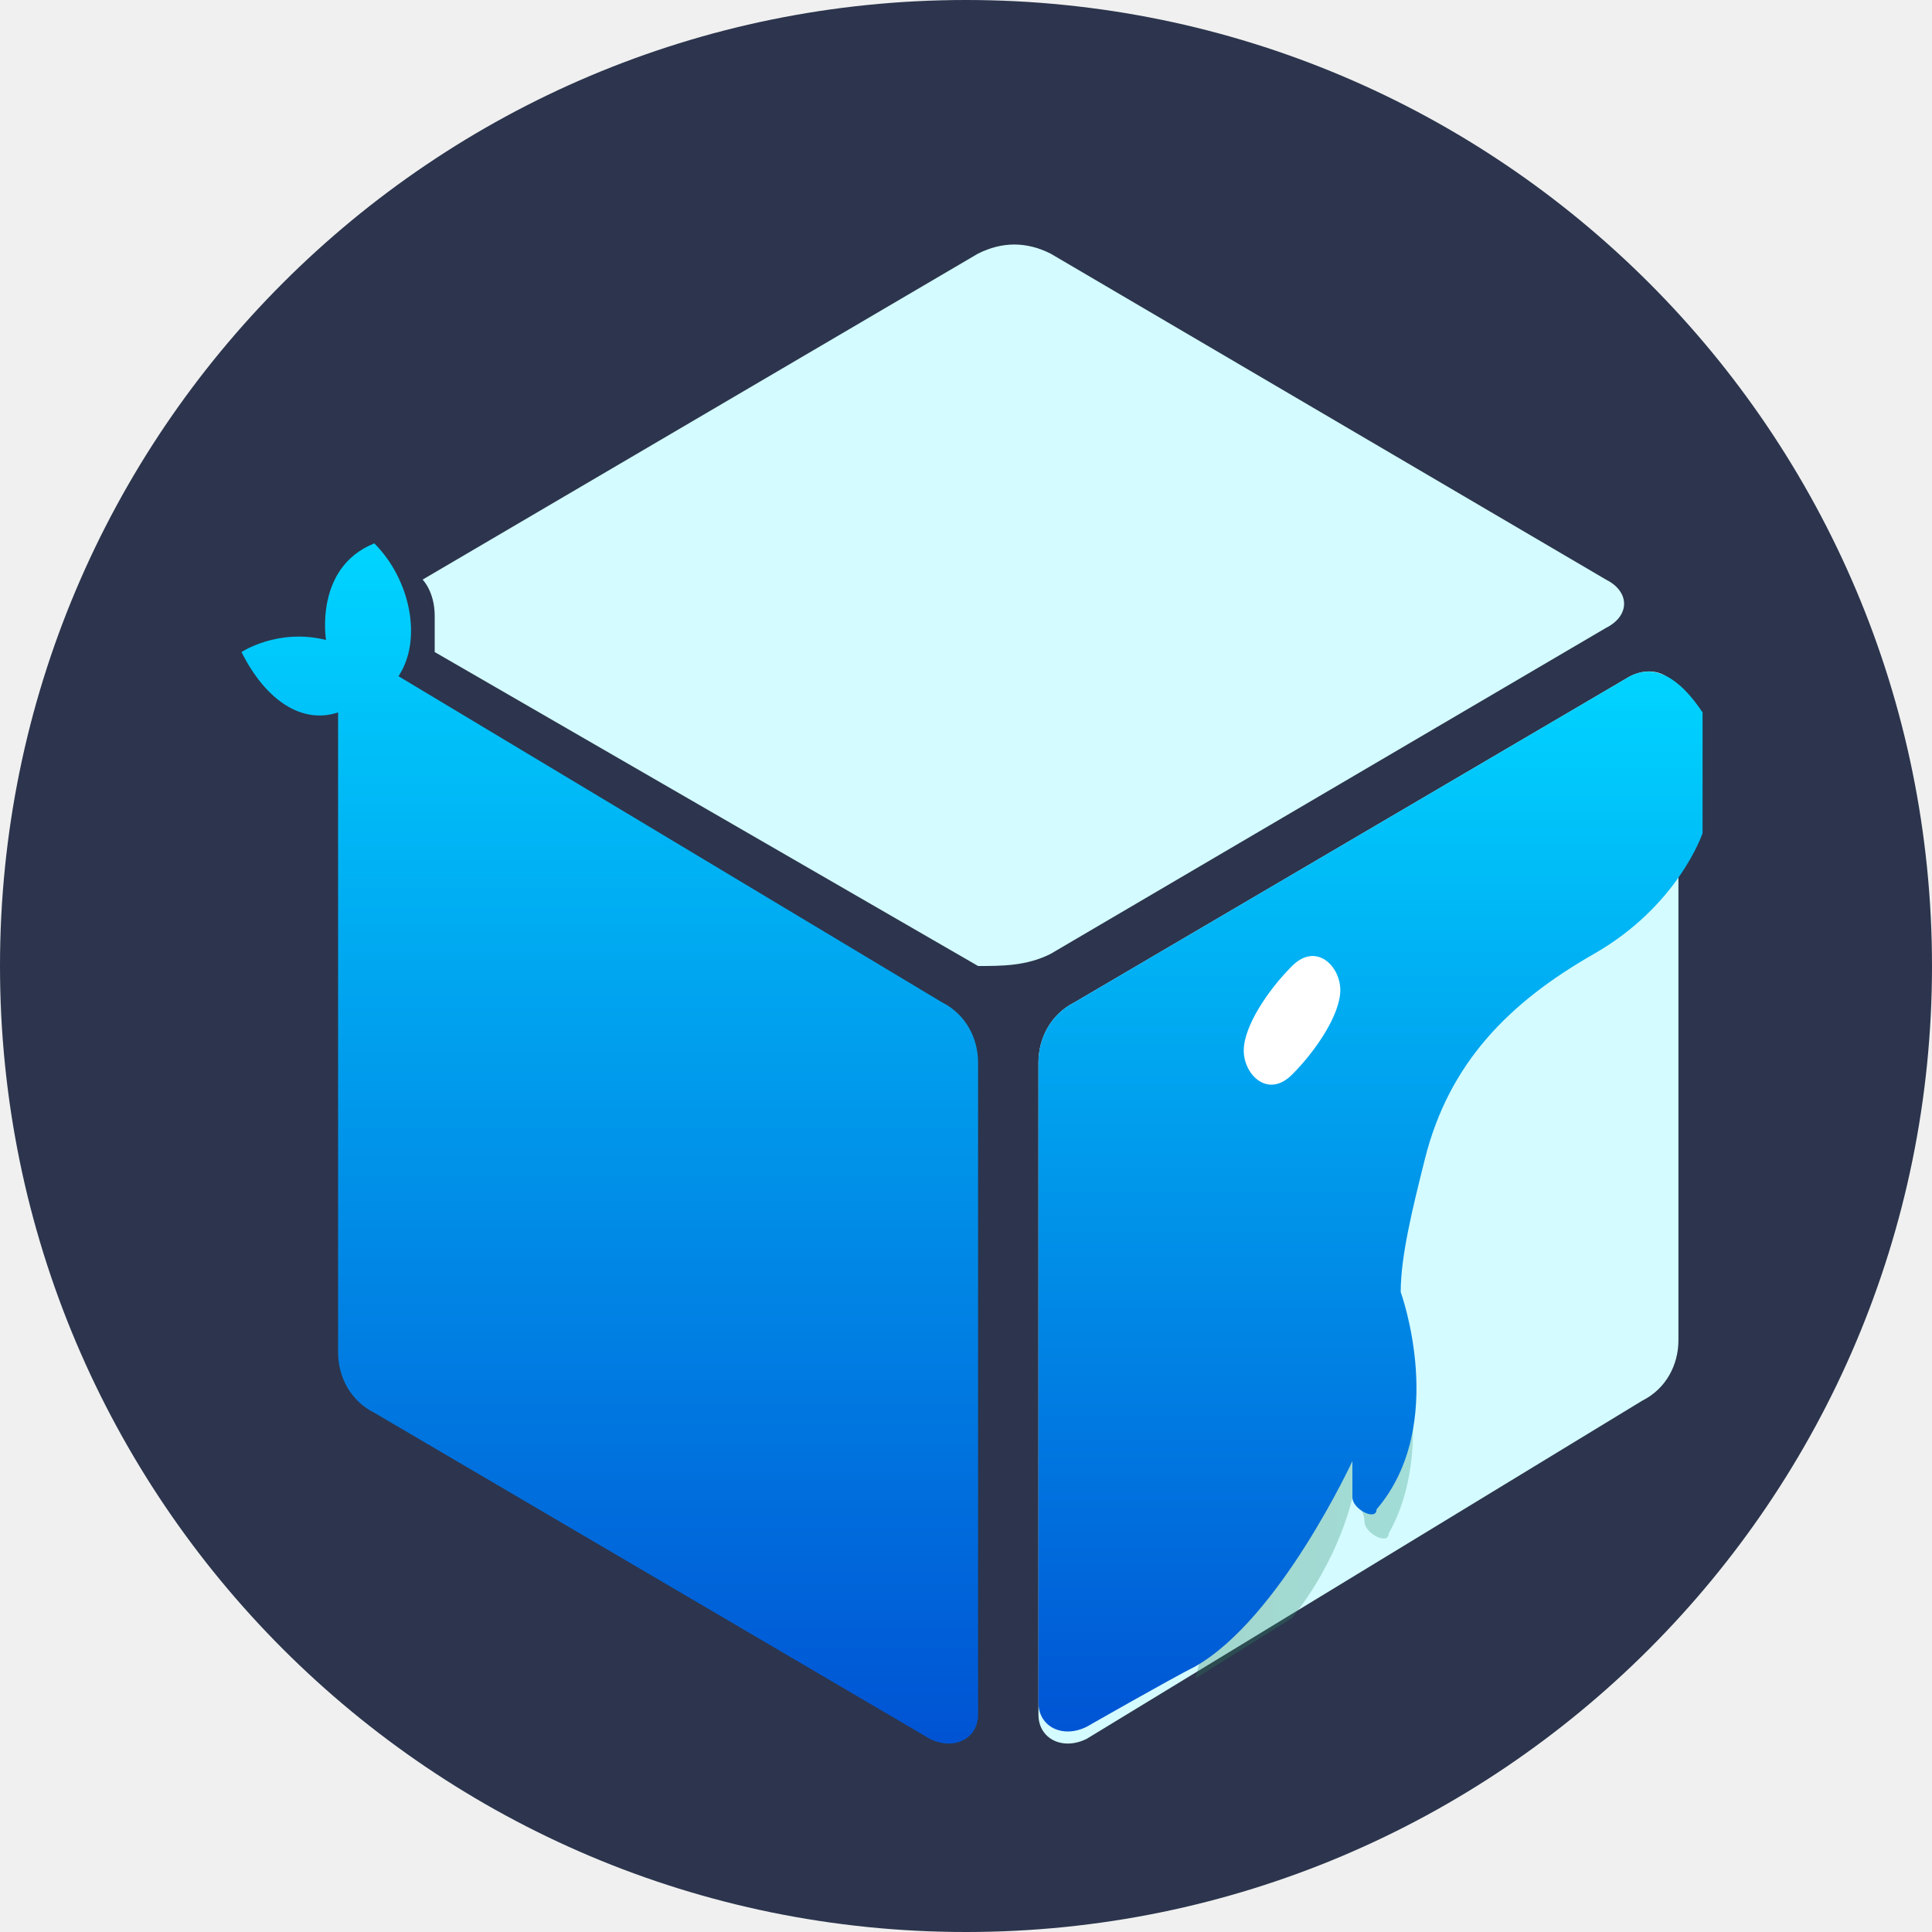
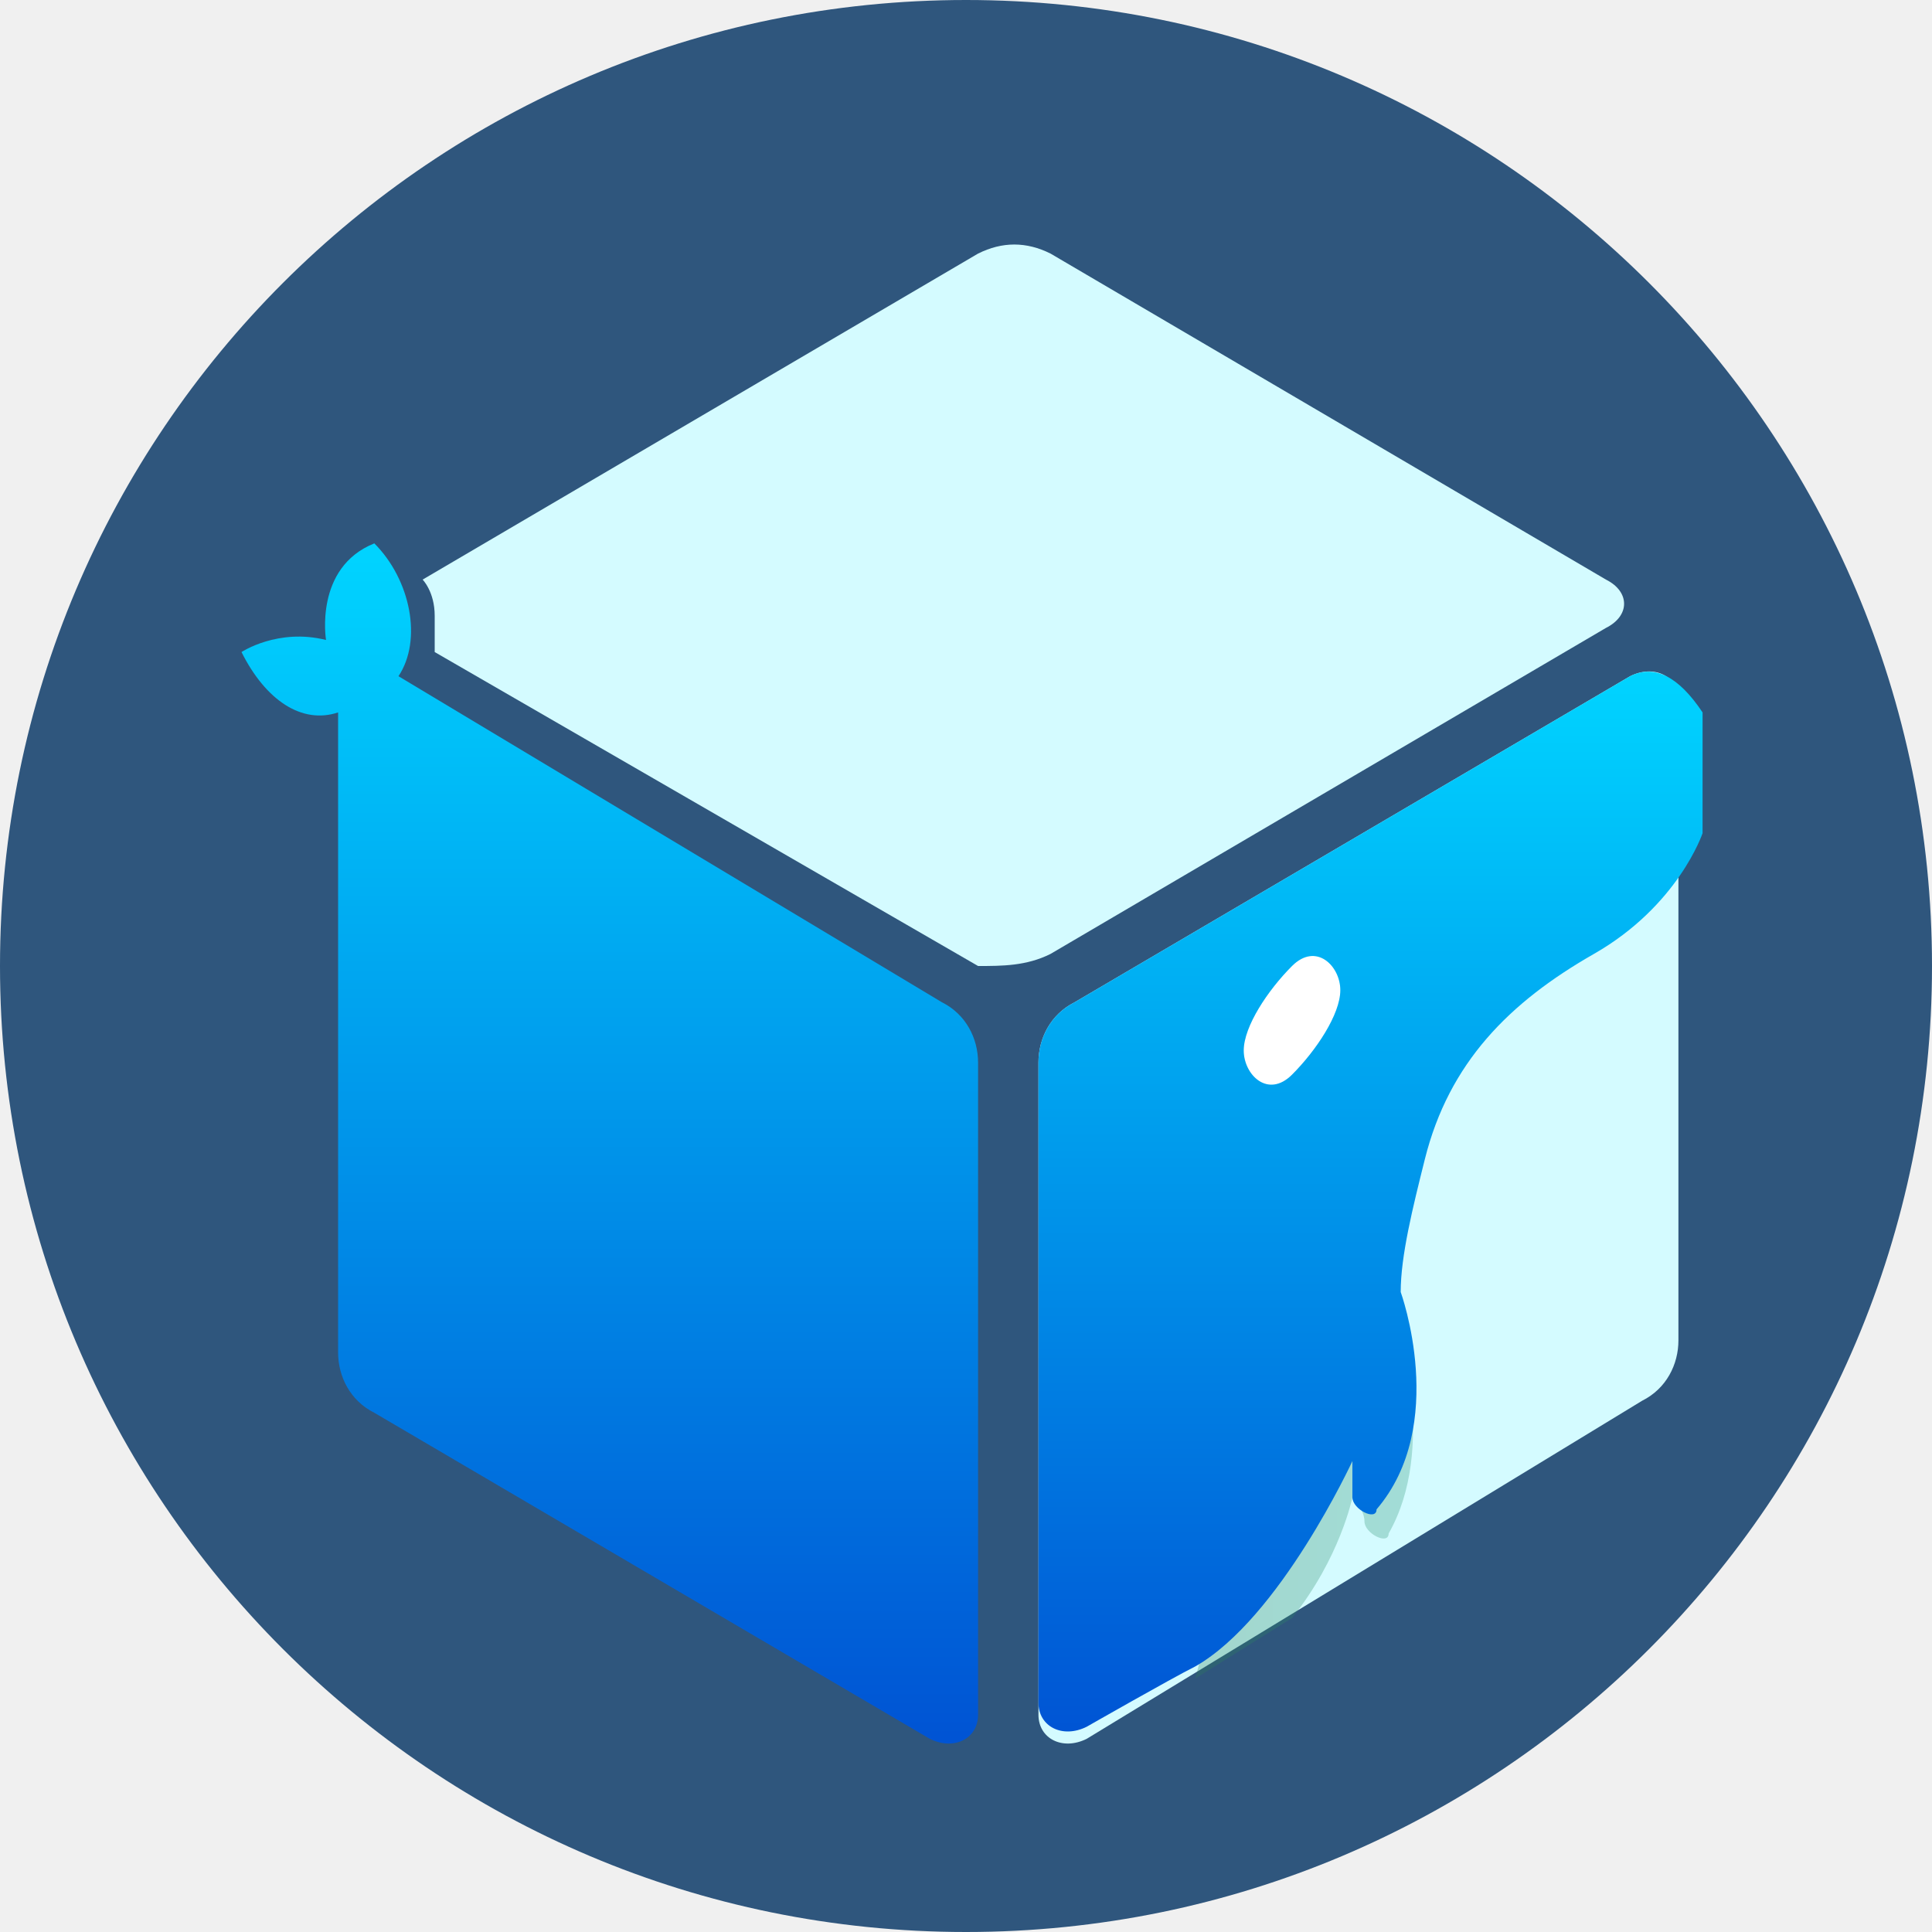
<svg xmlns="http://www.w3.org/2000/svg" version="1.1" id="图层_1" x="0px" y="0px" viewBox="0 0 16 16" style="enable-background:new 0 0 16 16;" xml:space="preserve">
  <style type="text/css">
- 	.st0{fill:#2C354D;}
+ 	.st0{fill:#2F567D;}
	.st1{fill:#D4FBFF;}
	.st2{fill:#FFFFFF;}
	.st3{fill:url(#路径_5_);}
	.st4{opacity:0.3;fill:url(#路径_6_);enable-background:new    ;}
	.st5{fill:url(#形状_1_);}
</style>
  <circle id="椭圆形" class="st0" cx="8" cy="8" r="8" />
  <g id="容器管理" transform="translate(2, 2)">
    <path id="路径" class="st1" d="M11.3,2.8L6.7,0.1C6.5,0,6.3,0,6.1,0.1L1.5,2.8c0,0,0.1,0.1,0.1,0.3c0,0.2,0,0.3,0,0.3l4.5,2.6   C6.3,6,6.5,6,6.7,5.9l4.6-2.7C11.5,3.1,11.5,2.9,11.3,2.8z" />
    <path id="路径_1_" class="st1" d="M6.9,6.3l4.6-2.7c0.2-0.1,0.4,0,0.4,0.2v5.3c0,0.2-0.1,0.4-0.3,0.5L7,12.4   c-0.2,0.1-0.4,0-0.4-0.2V6.8C6.6,6.6,6.7,6.4,6.9,6.3z" />
    <path id="路径_2_" class="st2" d="M8.3,6.7c0-0.2,0.2-0.5,0.4-0.7s0.4,0,0.4,0.2c0,0.2-0.2,0.5-0.4,0.7C8.5,7.1,8.3,6.9,8.3,6.7z   " />
    <linearGradient id="路径_5_" gradientUnits="userSpaceOnUse" x1="-231.537" y1="260.851" x2="-231.537" y2="261.851" gradientTransform="matrix(6.1161 0 0 -9.7948 1419.168 2567.374)">
      <stop offset="0" style="stop-color:#0054D4" />
      <stop offset="1" style="stop-color:#00D3FF" />
    </linearGradient>
    <path id="路径_3_" class="st3" d="M5.8,6.3L1.3,3.6c0.2-0.3,0.1-0.8-0.2-1.1C0.6,2.7,0.7,3.3,0.7,3.3C0.3,3.2,0,3.4,0,3.4   C0.2,3.8,0.5,4,0.8,3.9v5.3c0,0.2,0.1,0.4,0.3,0.5l4.6,2.7c0.2,0.1,0.4,0,0.4-0.2V6.8C6.1,6.6,6,6.4,5.8,6.3z" />
    <linearGradient id="路径_6_" gradientUnits="userSpaceOnUse" x1="-208.681" y1="250.395" x2="-207.683" y2="250.395" gradientTransform="matrix(4.0258 0 0 -7.0452 848.0065 1772.407)">
      <stop offset="0" style="stop-color:#2D7F56" />
      <stop offset="1" style="stop-color:#27B4A4" />
    </linearGradient>
    <path id="路径_4_" class="st4" d="M8.7,11.4c0.4-0.5,0.5-1,0.5-1c0,0,0.1,0.1,0.1,0.2s0.2,0.2,0.2,0.1c0.4-0.7,0.1-1.7,0-2   c0-0.3,0-0.7,0.1-1c0.2-0.8,0.7-1.3,1.4-1.7c0.7-0.4,0.8-1,0.8-1L9.2,6.9c0-0.2-1.3,5-1.3,5S8.7,11.4,8.7,11.4z" />
    <linearGradient id="形状_1_" gradientUnits="userSpaceOnUse" x1="-225.391" y1="257.664" x2="-225.391" y2="258.663" gradientTransform="matrix(5.3806 0 0 -8.7952 1222.058 2278.598)">
      <stop offset="0" style="stop-color:#0054D4" />
      <stop offset="1" style="stop-color:#00D3FF" />
    </linearGradient>
    <path id="形状" class="st5" d="M11.5,3.6L6.9,6.3C6.7,6.4,6.6,6.6,6.6,6.8v5.3c0,0.2,0.2,0.3,0.4,0.2c0,0,0.7-0.4,0.9-0.5   c0.7-0.4,1.3-1.7,1.3-1.7c0,0.1,0,0.2,0,0.3s0.2,0.2,0.2,0.1C10,9.8,9.6,8.7,9.6,8.7c0-0.3,0.1-0.7,0.2-1.1   c0.2-0.8,0.7-1.3,1.4-1.7c0.7-0.4,0.9-1,0.9-1V3.9C11.9,3.6,11.7,3.5,11.5,3.6z M8.3,6.7c0-0.2,0.2-0.5,0.4-0.7s0.4,0,0.4,0.2   c0,0.2-0.2,0.5-0.4,0.7C8.5,7.1,8.3,6.9,8.3,6.7z" />
  </g>
</svg>
